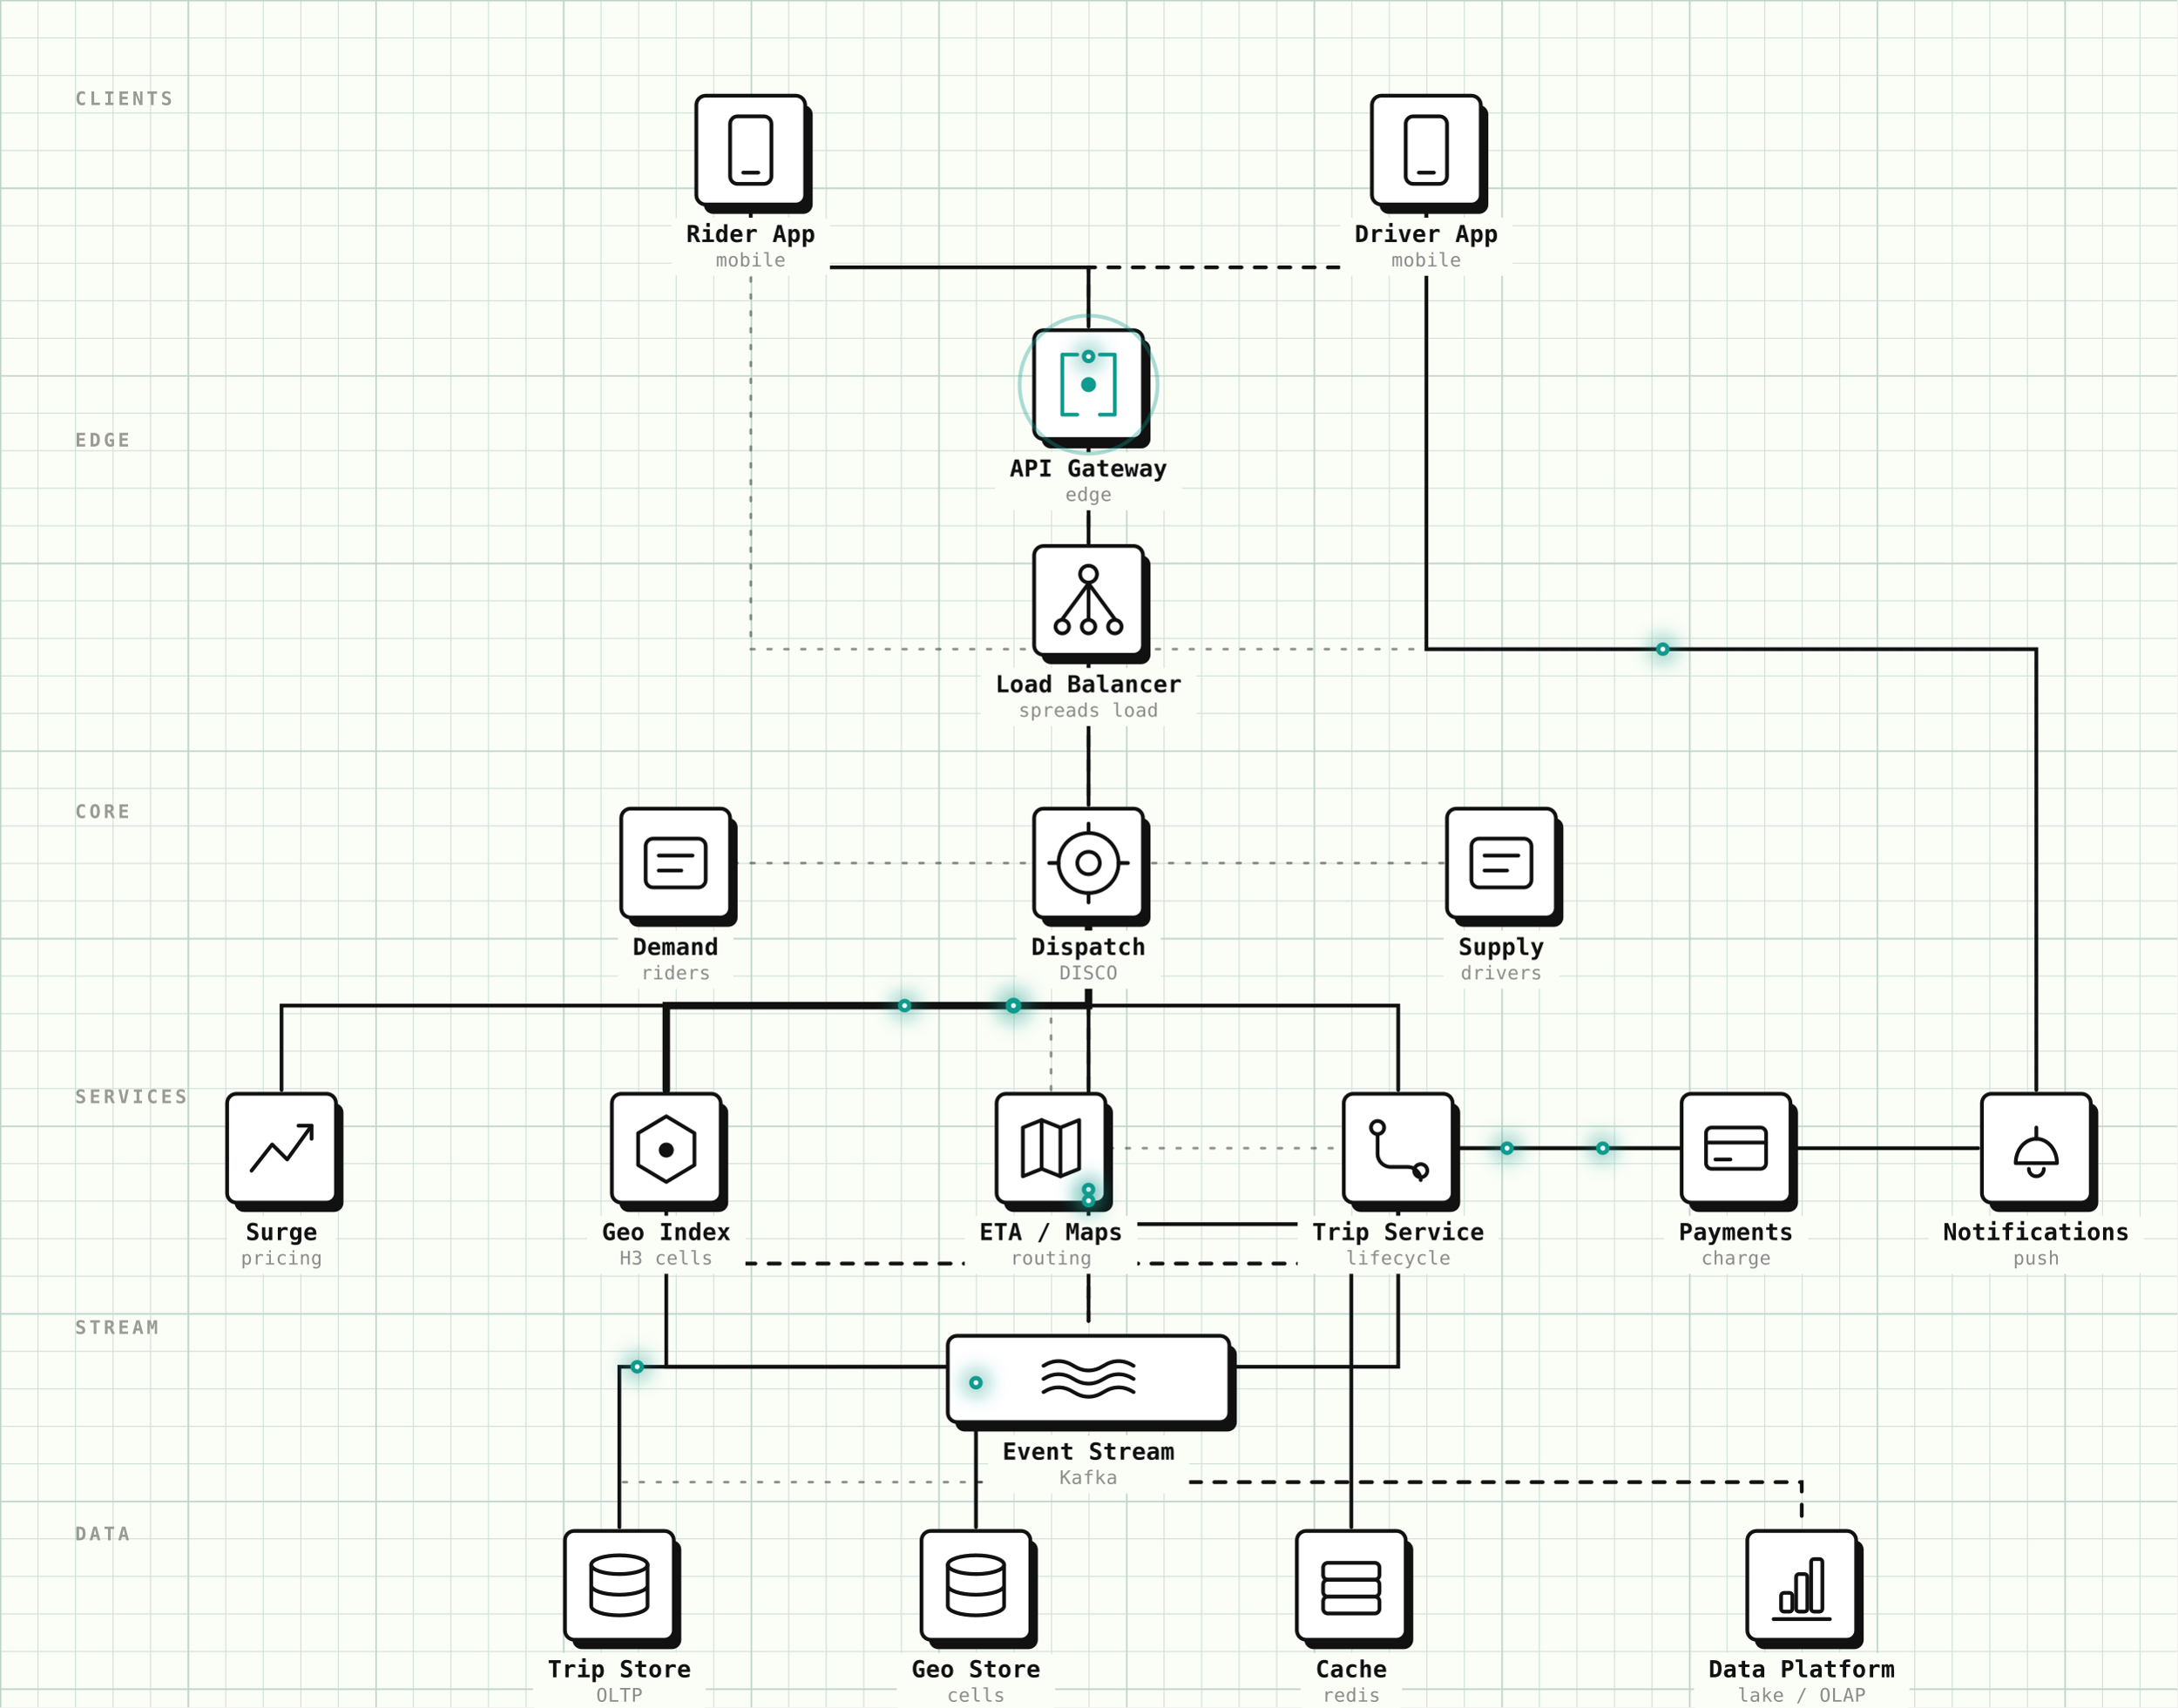
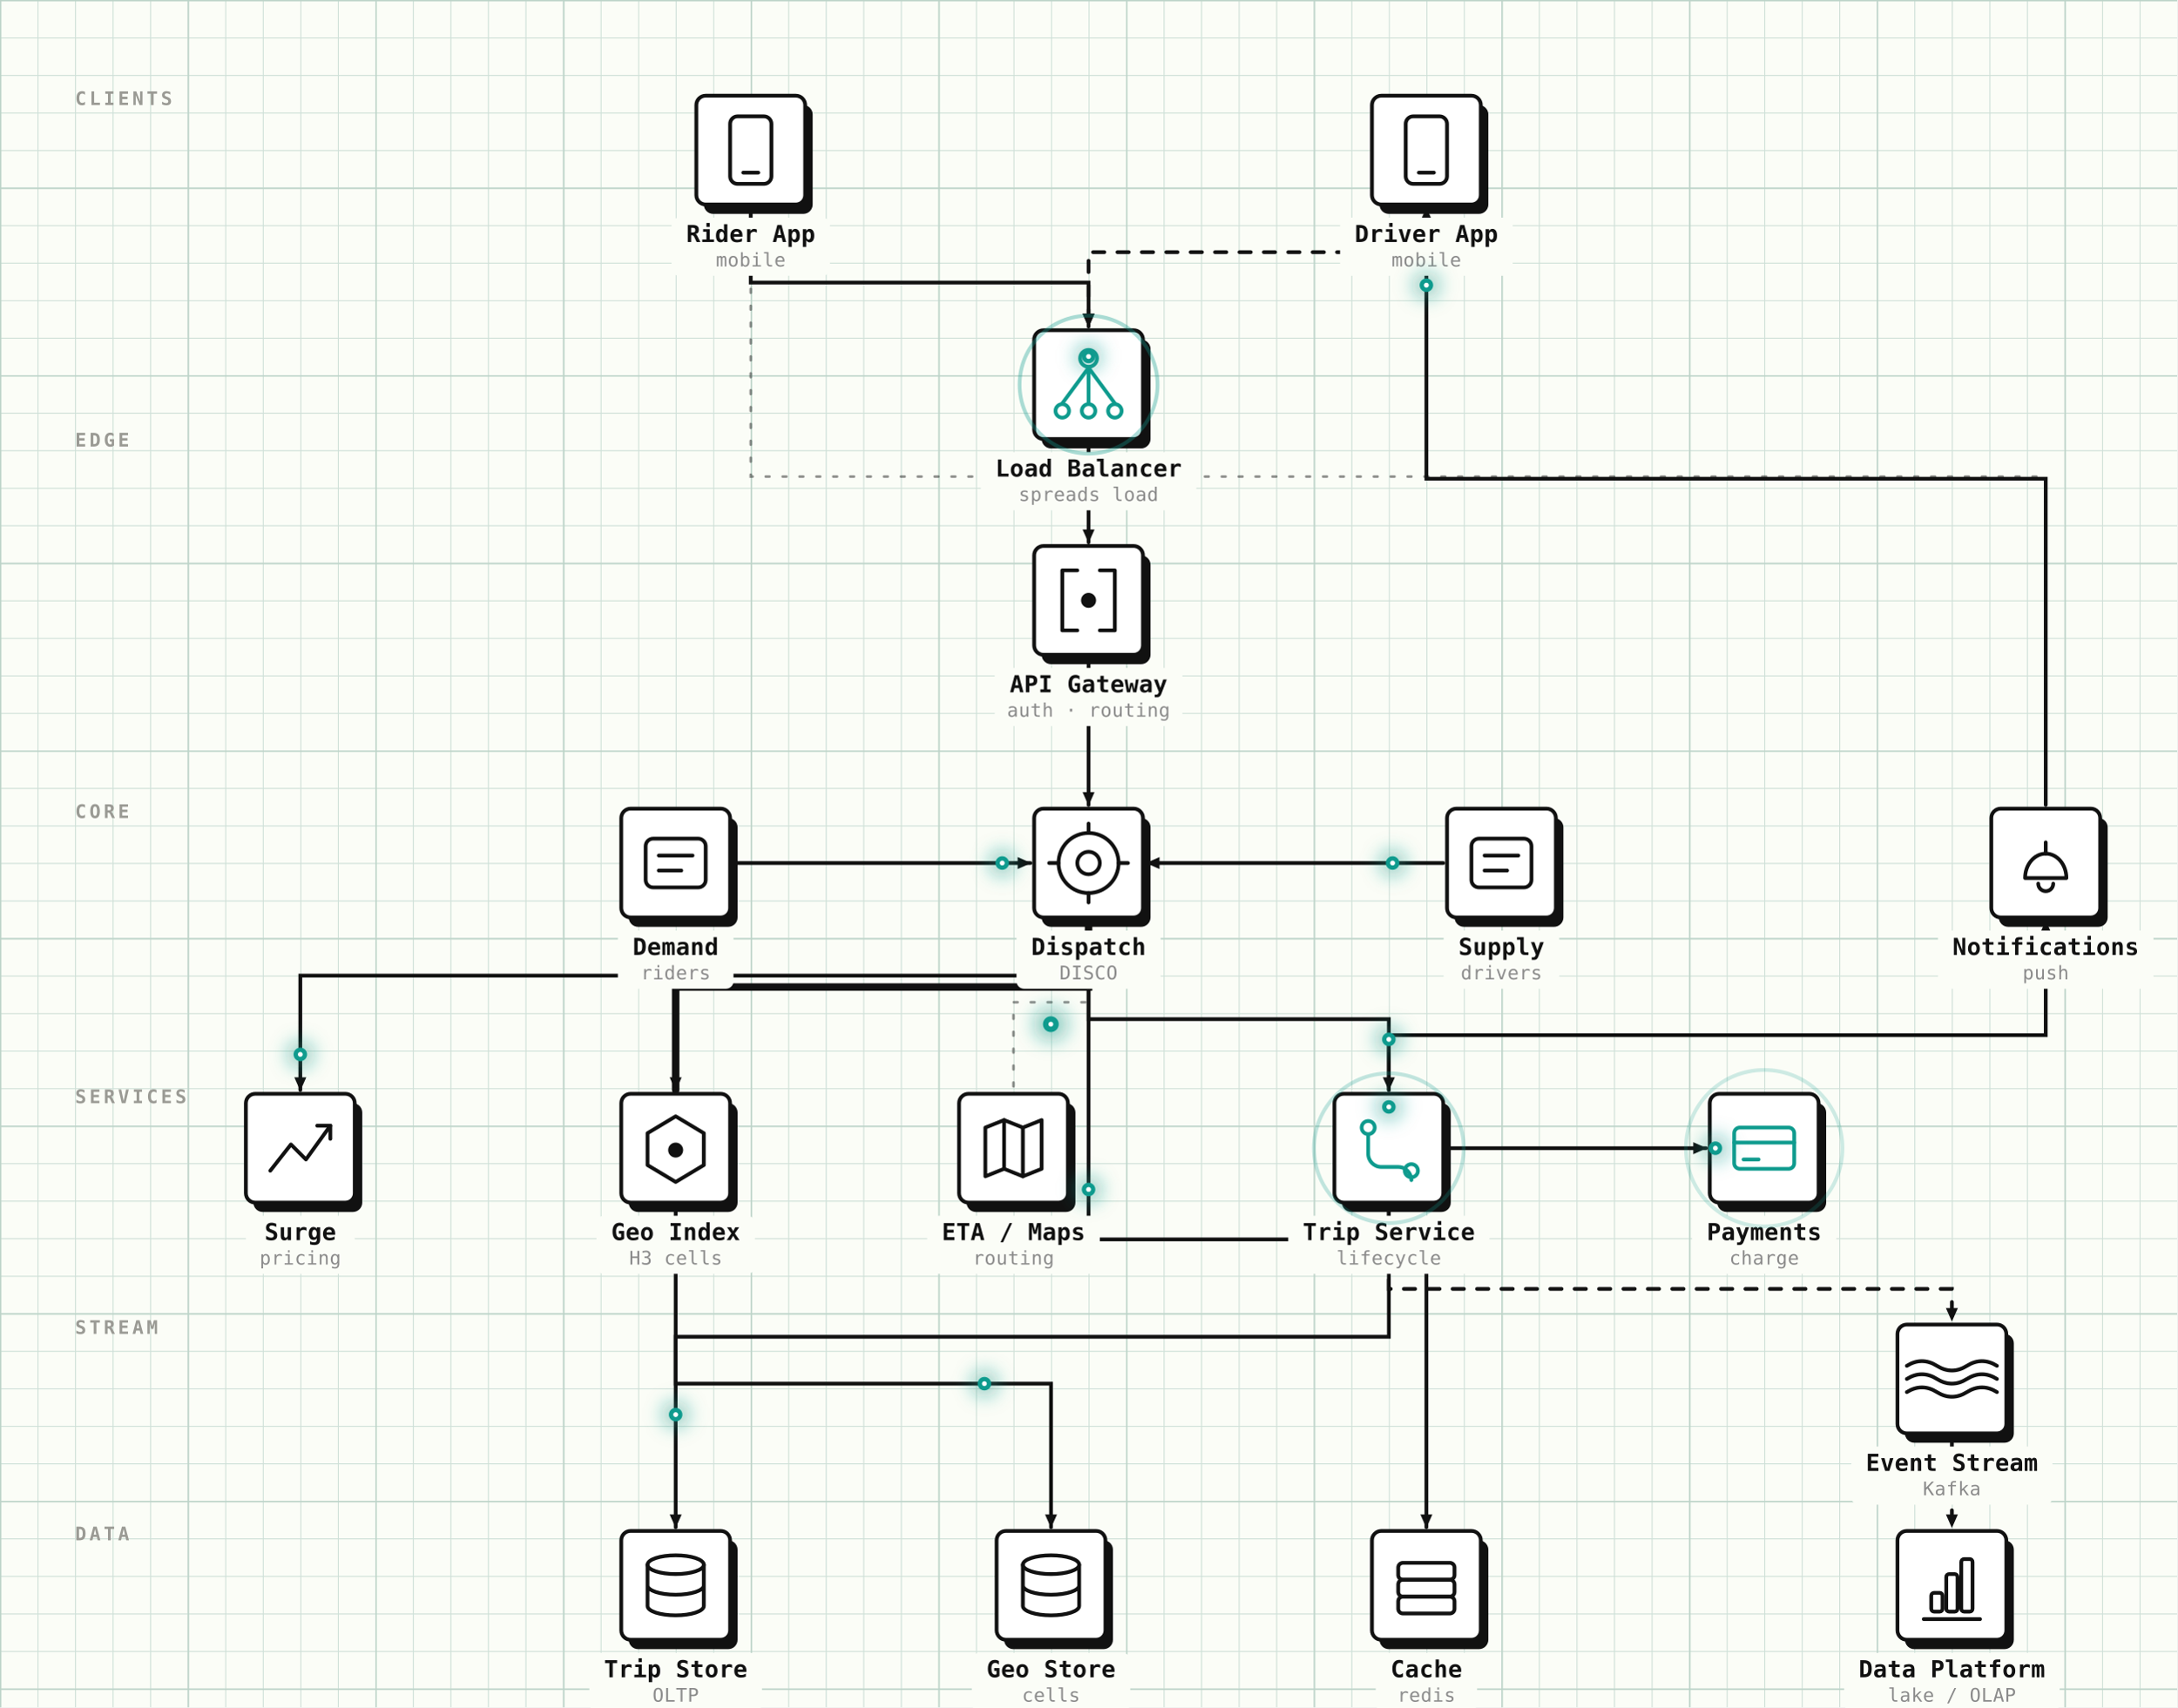
- <svg xmlns="http://www.w3.org/2000/svg" viewBox="0 0 1160 910" class="df-svg" role="img" aria-label="Anatomy of a dispatch">
+ <svg xmlns="http://www.w3.org/2000/svg" viewBox="0 0 1160 910" class="df-svg" role="img" aria-label="Anatomy of a dispatch. Components: Rider App, Driver App, Load Balancer, API Gateway, Demand, Dispatch, Supply, Surge, Geo Index, ETA / Maps, Trip Service, Payments, Notifications, Event Stream, Trip Store, Geo Store, Cache, Data Platform.">
  <style>.df-wrap{font-family:ui-sans-serif,system-ui,-apple-system,'Segoe UI',Roboto,sans-serif;color:#111}
.df-badge{font-family:ui-monospace,Menlo,monospace;font-size:11px;letter-spacing:.2em;text-transform:uppercase;color:#111;background:#ffd23f;display:inline-block;padding:4px 9px;border:2px solid #111;border-radius:4px;box-shadow:2px 2px 0 #111}
.df-title{font-size:clamp(22px,3.3vw,33px);letter-spacing:-.02em;margin:12px 0 6px;font-weight:800}
.df-sub{color:#444;font-size:14.5px;max-width:82ch;margin:0 0 14px;line-height:1.5}
.df-legend{display:inline-flex;flex-wrap:wrap;gap:0;align-items:stretch;background:#fff;border:2px solid #111;border-radius:8px;box-shadow:3px 3px 0 #111;overflow:hidden;font-family:ui-monospace,Menlo,monospace}
.df-legend .k{display:flex;align-items:center;gap:9px;padding:11px 15px;border-right:2px solid #111;font-size:12.5px;font-weight:700;white-space:nowrap}
.df-legend .k:last-child{border-right:0}
.df-legend .g{font-weight:400;color:#777;font-size:11px}
.df-legend .lbl{font-size:10px;letter-spacing:.16em;text-transform:uppercase;padding:11px 12px;background:#111;color:#fff;display:flex;align-items:center}
.df-svg{display:block;width:100%;height:auto;margin-top:14px}
.df-gl{fill:none;stroke:currentColor;stroke-linecap:round;stroke-linejoin:round}
.df-gl.df-f{fill:currentColor}
.df-nm{font-family:ui-monospace,Menlo,monospace;font-size:12.5px;font-weight:700;letter-spacing:.01em;fill:#111}
.df-ns{font-family:ui-monospace,Menlo,monospace;font-size:10px;letter-spacing:.02em;fill:#8a8a8a}
.df-tl{font-family:ui-monospace,Menlo,monospace;font-size:10px;font-weight:700;letter-spacing:.16em;fill:#9a9a94}</style>
  <defs>
    <filter id="df-glow" x="-200%" y="-200%" width="500%" height="500%">
      <feGaussianBlur stdDeviation="5" />
    </filter>
+     <marker id="df-arrow" viewBox="0 0 10 10" refX="8.5" refY="5" markerWidth="8" markerHeight="8" orient="auto" markerUnits="userSpaceOnUse">
+       <path d="M0 1 L9 5 L0 9 Z" fill="#111" />
+     </marker>
    <pattern id="df-gp" width="20" height="20" patternUnits="userSpaceOnUse">
      <path d="M20 0 H0 V20" fill="none" stroke="#cfe0d8" stroke-width="1" />
    </pattern>
    <pattern id="df-gp2" width="100" height="100" patternUnits="userSpaceOnUse">
      <path d="M100 0 H0 V100" fill="none" stroke="#bcd3c8" stroke-width="1.4" />
    </pattern>
  </defs>
  <rect x="0" y="0" width="1160" height="910" fill="#fbfdf7" />
  <rect x="0" y="0" width="1160" height="910" fill="url(#df-gp)" />
  <rect x="0" y="0" width="1160" height="910" fill="url(#df-gp2)" />
  <text x="40" y="56" class="df-tl" text-anchor="start">CLIENTS</text>
  <text x="40" y="238" class="df-tl" text-anchor="start">EDGE</text>
  <text x="40" y="436" class="df-tl" text-anchor="start">CORE</text>
  <text x="40" y="588" class="df-tl" text-anchor="start">SERVICES</text>
  <text x="40" y="711" class="df-tl" text-anchor="start">STREAM</text>
  <text x="40" y="821" class="df-tl" text-anchor="start">DATA</text>
-   <path d="M400 111 L 400 142.5 L 580 142.5 L 580 174" fill="none" stroke="#111" stroke-width="2" stroke-opacity="1" stroke-dasharray="none" stroke-linecap="round" />
-   <path d="M580 236 L 580 289" fill="none" stroke="#111" stroke-width="2" stroke-opacity="1" stroke-dasharray="none" stroke-linecap="round" />
-   <path d="M580 351 L 580 429" fill="none" stroke="#111" stroke-width="2" stroke-opacity="1" stroke-dasharray="none" stroke-linecap="round" />
-   <path d="M580 491 L 580 536 L 745 536 L 745 581" fill="none" stroke="#111" stroke-width="2" stroke-opacity="1" stroke-dasharray="none" stroke-linecap="round" />
-   <path d="M776 612 L 1054 612" fill="none" stroke="#111" stroke-width="2" stroke-opacity="1" stroke-dasharray="none" stroke-linecap="round" />
-   <path d="M1085 581 L 1085 346 L 760 346 L 760 111" fill="none" stroke="#111" stroke-width="2" stroke-opacity="1" stroke-dasharray="none" stroke-linecap="round" />
-   <path d="M580 491 L 580 536 L 150 536 L 150 581" fill="none" stroke="#111" stroke-width="2" stroke-opacity="1" stroke-dasharray="none" stroke-linecap="round" />
-   <path d="M776 612 L 894 612" fill="none" stroke="#111" stroke-width="2" stroke-opacity="1" stroke-dasharray="none" stroke-linecap="round" />
-   <path d="M580 491 L 580 536 L 355 536 L 355 581" fill="none" stroke="#111" stroke-width="4" stroke-opacity="1" stroke-dasharray="none" stroke-linecap="round" />
-   <path d="M745 643 L 745 728.5 L 330 728.5 L 330 814" fill="none" stroke="#111" stroke-width="2" stroke-opacity="1" stroke-dasharray="none" stroke-linecap="round" />
-   <path d="M355 643 L 355 728.5 L 520 728.5 L 520 814" fill="none" stroke="#111" stroke-width="2" stroke-opacity="1" stroke-dasharray="none" stroke-linecap="round" />
-   <path d="M580 491 L 580 652.5 L 720 652.5 L 720 814" fill="none" stroke="#111" stroke-width="2" stroke-opacity="1" stroke-dasharray="none" stroke-linecap="round" />
-   <path d="M760 111 L 760 142.5 L 580 142.5 L 580 174" fill="none" stroke="#111" stroke-width="2" stroke-opacity="1" stroke-dasharray="6 7" stroke-linecap="round" />
-   <path d="M580 236 L 580 704" fill="none" stroke="#111" stroke-width="2" stroke-opacity="1" stroke-dasharray="6 7" stroke-linecap="round" />
-   <path d="M580 704 L 580 673.5 L 355 673.5 L 355 643" fill="none" stroke="#111" stroke-width="2" stroke-opacity="1" stroke-dasharray="6 7" stroke-linecap="round" />
-   <path d="M745 643 L 745 673.5 L 580 673.5 L 580 704" fill="none" stroke="#111" stroke-width="2" stroke-opacity="1" stroke-dasharray="6 7" stroke-linecap="round" />
-   <path d="M580 766 L 580 790 L 960 790 L 960 814" fill="none" stroke="#111" stroke-width="2" stroke-opacity="1" stroke-dasharray="6 7" stroke-linecap="round" />
-   <path d="M391 460 L 549 460" fill="none" stroke="#111" stroke-width="1.4" stroke-opacity="0.45" stroke-dasharray="2 7" stroke-linecap="round" />
-   <path d="M769 460 L 611 460" fill="none" stroke="#111" stroke-width="1.4" stroke-opacity="0.45" stroke-dasharray="2 7" stroke-linecap="round" />
-   <path d="M580 491 L 580 536 L 560 536 L 560 581" fill="none" stroke="#111" stroke-width="1.4" stroke-opacity="0.45" stroke-dasharray="2 7" stroke-linecap="round" />
-   <path d="M591 612 L 714 612" fill="none" stroke="#111" stroke-width="1.4" stroke-opacity="0.45" stroke-dasharray="2 7" stroke-linecap="round" />
-   <path d="M580 766 L 580 790 L 330 790 L 330 814" fill="none" stroke="#111" stroke-width="1.4" stroke-opacity="0.45" stroke-dasharray="2 7" stroke-linecap="round" />
-   <path d="M580 766 L 580 790 L 520 790 L 520 814" fill="none" stroke="#111" stroke-width="1.4" stroke-opacity="0.45" stroke-dasharray="2 7" stroke-linecap="round" />
-   <path d="M1085 581 L 1085 346 L 400 346 L 400 111" fill="none" stroke="#111" stroke-width="1.4" stroke-opacity="0.45" stroke-dasharray="2 7" stroke-linecap="round" />
+   <path d="M400 111 L 400 150.6 L 580 150.6 L 580 174" fill="none" stroke="#111" stroke-width="2" stroke-opacity="1" stroke-dasharray="none" stroke-linecap="round" marker-end="url(#df-arrow)" />
+   <path d="M580 236 L 580 289" fill="none" stroke="#111" stroke-width="2" stroke-opacity="1" stroke-dasharray="none" stroke-linecap="round" marker-end="url(#df-arrow)" />
+   <path d="M580 351 L 580 429" fill="none" stroke="#111" stroke-width="2" stroke-opacity="1" stroke-dasharray="none" stroke-linecap="round" marker-end="url(#df-arrow)" />
+   <path d="M391 460 L 549 460" fill="none" stroke="#111" stroke-width="2" stroke-opacity="1" stroke-dasharray="none" stroke-linecap="round" marker-end="url(#df-arrow)" />
+   <path d="M769 460 L 611 460" fill="none" stroke="#111" stroke-width="2" stroke-opacity="1" stroke-dasharray="none" stroke-linecap="round" marker-end="url(#df-arrow)" />
+   <path d="M580 491 L 580 526.1 L 360 526.1 L 360 581" fill="none" stroke="#111" stroke-width="4" stroke-opacity="1" stroke-dasharray="none" stroke-linecap="round" marker-end="url(#df-arrow)" />
+   <path d="M580 491 L 580 520 L 160 520 L 160 581" fill="none" stroke="#111" stroke-width="2" stroke-opacity="1" stroke-dasharray="none" stroke-linecap="round" marker-end="url(#df-arrow)" />
+   <path d="M580 491 L 580 543.2 L 740 543.2 L 740 581" fill="none" stroke="#111" stroke-width="2" stroke-opacity="1" stroke-dasharray="none" stroke-linecap="round" marker-end="url(#df-arrow)" />
+   <path d="M771 612 L 909 612" fill="none" stroke="#111" stroke-width="2" stroke-opacity="1" stroke-dasharray="none" stroke-linecap="round" marker-end="url(#df-arrow)" />
+   <path d="M740 581 L 740 551.75 L 1090 551.75 L 1090 491" fill="none" stroke="#111" stroke-width="2" stroke-opacity="1" stroke-dasharray="none" stroke-linecap="round" marker-end="url(#df-arrow)" />
+   <path d="M1090 429 L 1090 255.15 L 760 255.15 L 760 111" fill="none" stroke="#111" stroke-width="2" stroke-opacity="1" stroke-dasharray="none" stroke-linecap="round" marker-end="url(#df-arrow)" />
+   <path d="M740 643 L 740 712.5 L 360 712.5 L 360 814" fill="none" stroke="#111" stroke-width="2" stroke-opacity="1" stroke-dasharray="none" stroke-linecap="round" marker-end="url(#df-arrow)" />
+   <path d="M360 643 L 360 737.5 L 560 737.5 L 560 814" fill="none" stroke="#111" stroke-width="2" stroke-opacity="1" stroke-dasharray="none" stroke-linecap="round" marker-end="url(#df-arrow)" />
+   <path d="M580 491 L 580 660.6 L 760 660.6 L 760 814" fill="none" stroke="#111" stroke-width="2" stroke-opacity="1" stroke-dasharray="none" stroke-linecap="round" marker-end="url(#df-arrow)" />
+   <path d="M760 111 L 760 134.4 L 580 134.4 L 580 174" fill="none" stroke="#111" stroke-width="2" stroke-opacity="1" stroke-dasharray="6 7" stroke-linecap="round" marker-end="url(#df-arrow)" />
+   <path d="M740 643 L 740 687 L 1040 687 L 1040 704" fill="none" stroke="#111" stroke-width="2" stroke-opacity="1" stroke-dasharray="6 7" stroke-linecap="round" marker-end="url(#df-arrow)" />
+   <path d="M1040 766 L 1040 814" fill="none" stroke="#111" stroke-width="2" stroke-opacity="1" stroke-dasharray="6 7" stroke-linecap="round" marker-end="url(#df-arrow)" />
+   <path d="M580 491 L 580 534.2 L 540 534.2 L 540 581" fill="none" stroke="#111" stroke-width="1.4" stroke-opacity="0.45" stroke-dasharray="2 7" stroke-linecap="round" />
+   <path d="M1090 429 L 1090 254 L 400 254 L 400 111" fill="none" stroke="#111" stroke-width="1.4" stroke-opacity="0.45" stroke-dasharray="2 7" stroke-linecap="round" />
  <g transform="translate(400,80)">
    <rect x="-25" y="-24" width="58" height="58" rx="5" fill="#111" />
    <rect x="-29" y="-29" width="58" height="58" rx="5" fill="#fff" stroke="#111" stroke-width="2" />
    <g stroke-width="2" style="color:#111">
      <rect x="-11" y="-18" width="22" height="36" rx="4" class="df-gl" />
      <path d="M-4 12 h8" class="df-gl" />
    </g>
  </g>
  <rect x="357.8" y="116" width="84.4" height="31" rx="4" fill="#fbfdf7" />
  <text x="400" y="129" class="df-nm" text-anchor="middle">Rider App</text>
  <text x="400" y="142" class="df-ns" text-anchor="middle">mobile</text>
  <g transform="translate(760,80)">
    <rect x="-25" y="-24" width="58" height="58" rx="5" fill="#111" />
    <rect x="-29" y="-29" width="58" height="58" rx="5" fill="#fff" stroke="#111" stroke-width="2" />
    <g stroke-width="2" style="color:#111">
      <rect x="-11" y="-18" width="22" height="36" rx="4" class="df-gl" />
      <path d="M-4 12 h8" class="df-gl" />
    </g>
  </g>
  <rect x="714" y="116" width="92" height="31" rx="4" fill="#fbfdf7" />
  <text x="760" y="129" class="df-nm" text-anchor="middle">Driver App</text>
  <text x="760" y="142" class="df-ns" text-anchor="middle">mobile</text>
  <g transform="translate(580,205)">
    <rect x="-25" y="-24" width="58" height="58" rx="5" fill="#111" />
    <rect x="-29" y="-29" width="58" height="58" rx="5" fill="#fff" stroke="#111" stroke-width="2" />
    <g stroke-width="2" style="color: rgb(15, 155, 142);">
-       <path d="M-6 -16 h-8 v32 h8 M6 -16 h8 v32 h-8" class="df-gl" />
-       <circle cx="0" cy="0" r="3" class="df-gl df-f" />
-     </g>
-   </g>
-   <rect x="530.2" y="241" width="99.6" height="31" rx="4" fill="#fbfdf7" />
-   <text x="580" y="254" class="df-nm" text-anchor="middle">API Gateway</text>
-   <text x="580" y="267" class="df-ns" text-anchor="middle">edge</text>
-   <g transform="translate(580,320)">
-     <rect x="-25" y="-24" width="58" height="58" rx="5" fill="#111" />
-     <rect x="-29" y="-29" width="58" height="58" rx="5" fill="#fff" stroke="#111" stroke-width="2" />
-     <g stroke-width="2" style="color:#111">
      <circle cx="0" cy="-14" r="4.5" class="df-gl" />
      <path d="M0 -9 L-14 10 M0 -9 L0 10 M0 -9 L14 10" class="df-gl" />
      <circle cx="-14" cy="14" r="3.6" class="df-gl" />
      <circle cx="0" cy="14" r="3.6" class="df-gl" />
      <circle cx="14" cy="14" r="3.6" class="df-gl" />
    </g>
  </g>
-   <rect x="522.6" y="356" width="114.8" height="31" rx="4" fill="#fbfdf7" />
-   <text x="580" y="369" class="df-nm" text-anchor="middle">Load Balancer</text>
-   <text x="580" y="382" class="df-ns" text-anchor="middle">spreads load</text>
+   <rect x="522.6" y="241" width="114.8" height="31" rx="4" fill="#fbfdf7" />
+   <text x="580" y="254" class="df-nm" text-anchor="middle">Load Balancer</text>
+   <text x="580" y="267" class="df-ns" text-anchor="middle">spreads load</text>
+   <g transform="translate(580,320)">
+     <rect x="-25" y="-24" width="58" height="58" rx="5" fill="#111" />
+     <rect x="-29" y="-29" width="58" height="58" rx="5" fill="#fff" stroke="#111" stroke-width="2" />
+     <g stroke-width="2" style="color:#111">
+       <path d="M-6 -16 h-8 v32 h8 M6 -16 h8 v32 h-8" class="df-gl" />
+       <circle cx="0" cy="0" r="3" class="df-gl df-f" />
+     </g>
+   </g>
+   <rect x="530" y="356" width="100" height="31" rx="4" fill="#fbfdf7" />
+   <text x="580" y="369" class="df-nm" text-anchor="middle">API Gateway</text>
+   <text x="580" y="382" class="df-ns" text-anchor="middle">auth · routing</text>
  <g transform="translate(360,460)">
    <rect x="-25" y="-24" width="58" height="58" rx="5" fill="#111" />
    <rect x="-29" y="-29" width="58" height="58" rx="5" fill="#fff" stroke="#111" stroke-width="2" />
    <g stroke-width="2" style="color:#111">
      <rect x="-16" y="-13" width="32" height="26" rx="4" class="df-gl" />
      <path d="M-9 -4 h18 M-9 4 h12" class="df-gl" />
    </g>
  </g>
  <rect x="329.2" y="496" width="61.6" height="31" rx="4" fill="#fbfdf7" />
  <text x="360" y="509" class="df-nm" text-anchor="middle">Demand</text>
  <text x="360" y="522" class="df-ns" text-anchor="middle">riders</text>
  <g transform="translate(580,460)">
    <rect x="-25" y="-24" width="58" height="58" rx="5" fill="#111" />
    <rect x="-29" y="-29" width="58" height="58" rx="5" fill="#fff" stroke="#111" stroke-width="2" />
    <g stroke-width="2" style="color:#111">
      <circle cx="0" cy="0" r="16" class="df-gl" />
      <circle cx="0" cy="0" r="6" class="df-gl" />
      <path d="M0 -16 v-5 M0 16 v5 M-16 0 h-5 M16 0 h5" class="df-gl" />
    </g>
  </g>
  <rect x="541.6" y="496" width="76.8" height="31" rx="4" fill="#fbfdf7" />
  <text x="580" y="509" class="df-nm" text-anchor="middle">Dispatch</text>
  <text x="580" y="522" class="df-ns" text-anchor="middle">DISCO</text>
  <g transform="translate(800,460)">
    <rect x="-25" y="-24" width="58" height="58" rx="5" fill="#111" />
    <rect x="-29" y="-29" width="58" height="58" rx="5" fill="#fff" stroke="#111" stroke-width="2" />
    <g stroke-width="2" style="color:#111">
      <rect x="-16" y="-13" width="32" height="26" rx="4" class="df-gl" />
      <path d="M-9 -4 h18 M-9 4 h12" class="df-gl" />
    </g>
  </g>
  <rect x="769.2" y="496" width="61.6" height="31" rx="4" fill="#fbfdf7" />
  <text x="800" y="509" class="df-nm" text-anchor="middle">Supply</text>
  <text x="800" y="522" class="df-ns" text-anchor="middle">drivers</text>
-   <g transform="translate(150,612)">
+   <g transform="translate(160,612)">
    <rect x="-25" y="-24" width="58" height="58" rx="5" fill="#111" />
    <rect x="-29" y="-29" width="58" height="58" rx="5" fill="#fff" stroke="#111" stroke-width="2" />
    <g stroke-width="2" style="color:#111">
      <path d="M-16 12 L-5 -2 L3 6 L16 -12" class="df-gl" />
      <path d="M9 -12 h7 v7" class="df-gl" />
    </g>
  </g>
-   <rect x="121" y="648" width="58" height="31" rx="4" fill="#fbfdf7" />
-   <text x="150" y="661" class="df-nm" text-anchor="middle">Surge</text>
-   <text x="150" y="674" class="df-ns" text-anchor="middle">pricing</text>
-   <g transform="translate(355,612)">
+   <rect x="131" y="648" width="58" height="31" rx="4" fill="#fbfdf7" />
+   <text x="160" y="661" class="df-nm" text-anchor="middle">Surge</text>
+   <text x="160" y="674" class="df-ns" text-anchor="middle">pricing</text>
+   <g transform="translate(360,612)">
    <rect x="-25" y="-24" width="58" height="58" rx="5" fill="#111" />
    <rect x="-29" y="-29" width="58" height="58" rx="5" fill="#fff" stroke="#111" stroke-width="2" />
    <g stroke-width="2" style="color:#111">
      <path d="M0 -17 L15 -8 L15 9 L0 18 L-15 9 L-15 -8 Z" class="df-gl" />
      <circle cx="0" cy="1" r="3" class="df-gl df-f" />
    </g>
  </g>
-   <rect x="312.8" y="648" width="84.4" height="31" rx="4" fill="#fbfdf7" />
-   <text x="355" y="661" class="df-nm" text-anchor="middle">Geo Index</text>
-   <text x="355" y="674" class="df-ns" text-anchor="middle">H3 cells</text>
-   <g transform="translate(560,612)">
+   <rect x="317.8" y="648" width="84.4" height="31" rx="4" fill="#fbfdf7" />
+   <text x="360" y="661" class="df-nm" text-anchor="middle">Geo Index</text>
+   <text x="360" y="674" class="df-ns" text-anchor="middle">H3 cells</text>
+   <g transform="translate(540,612)">
    <rect x="-25" y="-24" width="58" height="58" rx="5" fill="#111" />
    <rect x="-29" y="-29" width="58" height="58" rx="5" fill="#fff" stroke="#111" stroke-width="2" />
    <g stroke-width="2" style="color:#111">
      <path d="M-15 -11 l10 -4 l10 4 l10 -4 v26 l-10 4 l-10 -4 l-10 4 Z" class="df-gl" />
      <path d="M-5 -15 v26 M5 -11 v26" class="df-gl" />
    </g>
  </g>
-   <rect x="514" y="648" width="92" height="31" rx="4" fill="#fbfdf7" />
-   <text x="560" y="661" class="df-nm" text-anchor="middle">ETA / Maps</text>
-   <text x="560" y="674" class="df-ns" text-anchor="middle">routing</text>
-   <g transform="translate(745,612)">
-     <rect x="-25" y="-24" width="58" height="58" rx="5" fill="#111" />
-     <rect x="-29" y="-29" width="58" height="58" rx="5" fill="#fff" stroke="#111" stroke-width="2" />
-     <g stroke-width="2" style="color:#111">
+   <rect x="494" y="648" width="92" height="31" rx="4" fill="#fbfdf7" />
+   <text x="540" y="661" class="df-nm" text-anchor="middle">ETA / Maps</text>
+   <text x="540" y="674" class="df-ns" text-anchor="middle">routing</text>
+   <g transform="translate(740,612)">
+     <rect x="-25" y="-24" width="58" height="58" rx="5" fill="#111" />
+     <rect x="-29" y="-29" width="58" height="58" rx="5" fill="#fff" stroke="#111" stroke-width="2" />
+     <g stroke-width="2" style="color: rgb(15, 155, 142);">
      <circle cx="-11" cy="-11" r="3.5" class="df-gl" />
      <circle cx="12" cy="12" r="3.5" class="df-gl" />
      <path d="M-11 -7 v10 a7 7 0 0 0 7 7 h9 a7 7 0 0 1 7 7" class="df-gl" />
    </g>
  </g>
-   <rect x="691.4" y="648" width="107.2" height="31" rx="4" fill="#fbfdf7" />
-   <text x="745" y="661" class="df-nm" text-anchor="middle">Trip Service</text>
-   <text x="745" y="674" class="df-ns" text-anchor="middle">lifecycle</text>
-   <g transform="translate(925,612)">
-     <rect x="-25" y="-24" width="58" height="58" rx="5" fill="#111" />
-     <rect x="-29" y="-29" width="58" height="58" rx="5" fill="#fff" stroke="#111" stroke-width="2" />
-     <g stroke-width="2" style="color:#111">
+   <rect x="686.4" y="648" width="107.2" height="31" rx="4" fill="#fbfdf7" />
+   <text x="740" y="661" class="df-nm" text-anchor="middle">Trip Service</text>
+   <text x="740" y="674" class="df-ns" text-anchor="middle">lifecycle</text>
+   <g transform="translate(940,612)">
+     <rect x="-25" y="-24" width="58" height="58" rx="5" fill="#111" />
+     <rect x="-29" y="-29" width="58" height="58" rx="5" fill="#fff" stroke="#111" stroke-width="2" />
+     <g stroke-width="2" style="color: rgb(15, 155, 142);">
      <rect x="-16" y="-11" width="32" height="22" rx="3" class="df-gl" />
      <path d="M-16 -3 h32 M-11 6 h8" class="df-gl" />
    </g>
  </g>
-   <rect x="886.6" y="648" width="76.8" height="31" rx="4" fill="#fbfdf7" />
-   <text x="925" y="661" class="df-nm" text-anchor="middle">Payments</text>
-   <text x="925" y="674" class="df-ns" text-anchor="middle">charge</text>
-   <g transform="translate(1085,612)">
+   <rect x="901.6" y="648" width="76.8" height="31" rx="4" fill="#fbfdf7" />
+   <text x="940" y="661" class="df-nm" text-anchor="middle">Payments</text>
+   <text x="940" y="674" class="df-ns" text-anchor="middle">charge</text>
+   <g transform="translate(1090,460)">
    <rect x="-25" y="-24" width="58" height="58" rx="5" fill="#111" />
    <rect x="-29" y="-29" width="58" height="58" rx="5" fill="#fff" stroke="#111" stroke-width="2" />
    <g stroke-width="2" style="color:#111">
      <path d="M-11 8 a11 13 0 0 1 22 0 Z" class="df-gl" />
      <path d="M-4 11 a4 4 0 0 0 8 0 M0 -5 v-6" class="df-gl" />
    </g>
  </g>
-   <rect x="1027.6" y="648" width="114.8" height="31" rx="4" fill="#fbfdf7" />
-   <text x="1085" y="661" class="df-nm" text-anchor="middle">Notifications</text>
-   <text x="1085" y="674" class="df-ns" text-anchor="middle">push</text>
-   <g transform="translate(580,735)">
-     <rect x="-71" y="-18" width="150" height="46" rx="5" fill="#111" />
-     <rect x="-75" y="-23" width="150" height="46" rx="5" fill="#fff" stroke="#111" stroke-width="2" />
+   <rect x="1032.6" y="496" width="114.8" height="31" rx="4" fill="#fbfdf7" />
+   <text x="1090" y="509" class="df-nm" text-anchor="middle">Notifications</text>
+   <text x="1090" y="522" class="df-ns" text-anchor="middle">push</text>
+   <g transform="translate(1040,735)">
+     <rect x="-25" y="-24" width="58" height="58" rx="5" fill="#111" />
+     <rect x="-29" y="-29" width="58" height="58" rx="5" fill="#fff" stroke="#111" stroke-width="2" />
    <g stroke-width="2" style="color:#111">
      <path d="M-24 -7 q 8 -5 16 0 t 16 0 t 16 0" class="df-gl" />
      <path d="M-24 0 q 8 -5 16 0 t 16 0 t 16 0" class="df-gl" />
      <path d="M-24 7 q 8 -5 16 0 t 16 0 t 16 0" class="df-gl" />
    </g>
  </g>
-   <rect x="526.4" y="765" width="107.2" height="31" rx="4" fill="#fbfdf7" />
-   <text x="580" y="778" class="df-nm" text-anchor="middle">Event Stream</text>
-   <text x="580" y="791" class="df-ns" text-anchor="middle">Kafka</text>
-   <g transform="translate(330,845)">
+   <rect x="986.4" y="771" width="107.2" height="31" rx="4" fill="#fbfdf7" />
+   <text x="1040" y="784" class="df-nm" text-anchor="middle">Event Stream</text>
+   <text x="1040" y="797" class="df-ns" text-anchor="middle">Kafka</text>
+   <g transform="translate(360,845)">
    <rect x="-25" y="-24" width="58" height="58" rx="5" fill="#111" />
    <rect x="-29" y="-29" width="58" height="58" rx="5" fill="#fff" stroke="#111" stroke-width="2" />
    <g stroke-width="2" style="color:#111">
      <ellipse cx="0" cy="-11" rx="15" ry="5" class="df-gl" />
      <path d="M-15 -11 V11 a15 5 0 0 0 30 0 V-11 M-15 0 a15 5 0 0 0 30 0" class="df-gl" />
    </g>
  </g>
-   <rect x="284" y="881" width="92" height="31" rx="4" fill="#fbfdf7" />
-   <text x="330" y="894" class="df-nm" text-anchor="middle">Trip Store</text>
-   <text x="330" y="907" class="df-ns" text-anchor="middle">OLTP</text>
-   <g transform="translate(520,845)">
+   <rect x="314" y="881" width="92" height="31" rx="4" fill="#fbfdf7" />
+   <text x="360" y="894" class="df-nm" text-anchor="middle">Trip Store</text>
+   <text x="360" y="907" class="df-ns" text-anchor="middle">OLTP</text>
+   <g transform="translate(560,845)">
    <rect x="-25" y="-24" width="58" height="58" rx="5" fill="#111" />
    <rect x="-29" y="-29" width="58" height="58" rx="5" fill="#fff" stroke="#111" stroke-width="2" />
    <g stroke-width="2" style="color:#111">
      <ellipse cx="0" cy="-11" rx="15" ry="5" class="df-gl" />
      <path d="M-15 -11 V11 a15 5 0 0 0 30 0 V-11 M-15 0 a15 5 0 0 0 30 0" class="df-gl" />
    </g>
  </g>
-   <rect x="477.8" y="881" width="84.4" height="31" rx="4" fill="#fbfdf7" />
-   <text x="520" y="894" class="df-nm" text-anchor="middle">Geo Store</text>
-   <text x="520" y="907" class="df-ns" text-anchor="middle">cells</text>
-   <g transform="translate(720,845)">
+   <rect x="517.8" y="881" width="84.4" height="31" rx="4" fill="#fbfdf7" />
+   <text x="560" y="894" class="df-nm" text-anchor="middle">Geo Store</text>
+   <text x="560" y="907" class="df-ns" text-anchor="middle">cells</text>
+   <g transform="translate(760,845)">
    <rect x="-25" y="-24" width="58" height="58" rx="5" fill="#111" />
    <rect x="-29" y="-29" width="58" height="58" rx="5" fill="#fff" stroke="#111" stroke-width="2" />
    <g stroke-width="2" style="color:#111">
      <rect x="-15" y="6" width="30" height="9" rx="2.5" class="df-gl" />
      <rect x="-15" y="-3" width="30" height="9" rx="2.5" class="df-gl" />
      <rect x="-15" y="-12" width="30" height="9" rx="2.5" class="df-gl" />
    </g>
  </g>
-   <rect x="693" y="881" width="54" height="31" rx="4" fill="#fbfdf7" />
-   <text x="720" y="894" class="df-nm" text-anchor="middle">Cache</text>
-   <text x="720" y="907" class="df-ns" text-anchor="middle">redis</text>
-   <g transform="translate(960,845)">
+   <rect x="733" y="881" width="54" height="31" rx="4" fill="#fbfdf7" />
+   <text x="760" y="894" class="df-nm" text-anchor="middle">Cache</text>
+   <text x="760" y="907" class="df-ns" text-anchor="middle">redis</text>
+   <g transform="translate(1040,845)">
    <rect x="-25" y="-24" width="58" height="58" rx="5" fill="#111" />
    <rect x="-29" y="-29" width="58" height="58" rx="5" fill="#fff" stroke="#111" stroke-width="2" />
    <g stroke-width="2" style="color:#111">
      <rect x="-11" y="4" width="6" height="10" rx="1.5" class="df-gl" />
      <rect x="-3" y="-6" width="6" height="20" rx="1.5" class="df-gl" />
      <rect x="5" y="-14" width="6" height="28" rx="1.5" class="df-gl" />
      <path d="M-15 18 h30" class="df-gl" />
    </g>
  </g>
-   <rect x="902.6" y="881" width="114.8" height="31" rx="4" fill="#fbfdf7" />
-   <text x="960" y="894" class="df-nm" text-anchor="middle">Data Platform</text>
-   <text x="960" y="907" class="df-ns" text-anchor="middle">lake / OLAP</text>
+   <rect x="982.6" y="881" width="114.8" height="31" rx="4" fill="#fbfdf7" />
+   <text x="1040" y="894" class="df-nm" text-anchor="middle">Data Platform</text>
+   <text x="1040" y="907" class="df-ns" text-anchor="middle">lake / OLAP</text>
  <g>
    <circle cx="580" cy="190" r="7" fill="#0f9b8e" filter="url(#df-glow)" fill-opacity="0.5" />
    <circle cx="580" cy="190" r="3.6" fill="#0f9b8e" />
    <circle cx="580" cy="190" r="1.3" fill="#fff" />
-     <circle cx="854" cy="612" r="7" fill="#0f9b8e" filter="url(#df-glow)" fill-opacity="0.5" />
-     <circle cx="854" cy="612" r="3.6" fill="#0f9b8e" />
-     <circle cx="854" cy="612" r="1.3" fill="#fff" />
-     <circle cx="886" cy="346" r="7" fill="#0f9b8e" filter="url(#df-glow)" fill-opacity="0.5" />
-     <circle cx="886" cy="346" r="3.6" fill="#0f9b8e" />
-     <circle cx="886" cy="346" r="1.3" fill="#fff" />
-     <circle cx="482" cy="536" r="7" fill="#0f9b8e" filter="url(#df-glow)" fill-opacity="0.5" />
-     <circle cx="482" cy="536" r="3.6" fill="#0f9b8e" />
-     <circle cx="482" cy="536" r="1.3" fill="#fff" />
-     <circle cx="803" cy="612" r="7" fill="#0f9b8e" filter="url(#df-glow)" fill-opacity="0.5" />
-     <circle cx="803" cy="612" r="3.6" fill="#0f9b8e" />
-     <circle cx="803" cy="612" r="1.3" fill="#fff" />
-     <circle cx="540" cy="536" r="9" fill="#0f9b8e" filter="url(#df-glow)" fill-opacity="0.5" />
-     <circle cx="540" cy="536" r="4.2" fill="#0f9b8e" />
-     <circle cx="540" cy="536" r="1.3" fill="#fff" />
-     <circle cx="339.5" cy="728.5" r="7" fill="#0f9b8e" filter="url(#df-glow)" fill-opacity="0.5" />
-     <circle cx="339.5" cy="728.5" r="3.6" fill="#0f9b8e" />
-     <circle cx="339.5" cy="728.5" r="1.3" fill="#fff" />
-     <circle cx="520" cy="737" r="7" fill="#0f9b8e" filter="url(#df-glow)" fill-opacity="0.5" />
-     <circle cx="520" cy="737" r="3.6" fill="#0f9b8e" />
-     <circle cx="520" cy="737" r="1.3" fill="#fff" />
+     <circle cx="534" cy="460" r="7" fill="#0f9b8e" filter="url(#df-glow)" fill-opacity="0.5" />
+     <circle cx="534" cy="460" r="3.6" fill="#0f9b8e" />
+     <circle cx="534" cy="460" r="1.3" fill="#fff" />
+     <circle cx="742" cy="460" r="7" fill="#0f9b8e" filter="url(#df-glow)" fill-opacity="0.5" />
+     <circle cx="742" cy="460" r="3.6" fill="#0f9b8e" />
+     <circle cx="742" cy="460" r="1.3" fill="#fff" />
+     <circle cx="559.9" cy="545.9" r="9" fill="#0f9b8e" filter="url(#df-glow)" fill-opacity="0.5" />
+     <circle cx="559.9" cy="545.9" r="4.2" fill="#0f9b8e" />
+     <circle cx="559.9" cy="545.9" r="1.3" fill="#fff" />
+     <circle cx="160" cy="562" r="7" fill="#0f9b8e" filter="url(#df-glow)" fill-opacity="0.5" />
+     <circle cx="160" cy="562" r="3.6" fill="#0f9b8e" />
+     <circle cx="160" cy="562" r="1.3" fill="#fff" />
+     <circle cx="740" cy="590" r="7" fill="#0f9b8e" filter="url(#df-glow)" fill-opacity="0.5" />
+     <circle cx="740" cy="590" r="3.6" fill="#0f9b8e" />
+     <circle cx="740" cy="590" r="1.3" fill="#fff" />
+     <circle cx="914" cy="612" r="7" fill="#0f9b8e" filter="url(#df-glow)" fill-opacity="0.5" />
+     <circle cx="914" cy="612" r="3.6" fill="#0f9b8e" />
+     <circle cx="914" cy="612" r="1.3" fill="#fff" />
+     <circle cx="740" cy="554" r="7" fill="#0f9b8e" filter="url(#df-glow)" fill-opacity="0.5" />
+     <circle cx="740" cy="554" r="3.6" fill="#0f9b8e" />
+     <circle cx="740" cy="554" r="1.3" fill="#fff" />
+     <circle cx="760" cy="152" r="7" fill="#0f9b8e" filter="url(#df-glow)" fill-opacity="0.5" />
+     <circle cx="760" cy="152" r="3.6" fill="#0f9b8e" />
+     <circle cx="760" cy="152" r="1.3" fill="#fff" />
+     <circle cx="360" cy="754" r="7" fill="#0f9b8e" filter="url(#df-glow)" fill-opacity="0.5" />
+     <circle cx="360" cy="754" r="3.6" fill="#0f9b8e" />
+     <circle cx="360" cy="754" r="1.3" fill="#fff" />
+     <circle cx="524.5" cy="737.5" r="7" fill="#0f9b8e" filter="url(#df-glow)" fill-opacity="0.5" />
+     <circle cx="524.5" cy="737.5" r="3.6" fill="#0f9b8e" />
+     <circle cx="524.5" cy="737.5" r="1.3" fill="#fff" />
    <circle cx="580" cy="634" r="7" fill="#0f9b8e" filter="url(#df-glow)" fill-opacity="0.5" />
    <circle cx="580" cy="634" r="3.6" fill="#0f9b8e" />
    <circle cx="580" cy="634" r="1.3" fill="#fff" />
-     <circle cx="580" cy="640" r="7" fill="#0f9b8e" filter="url(#df-glow)" fill-opacity="0.5" />
-     <circle cx="580" cy="640" r="3.6" fill="#0f9b8e" />
-     <circle cx="580" cy="640" r="1.3" fill="#fff" />
    <circle cx="580" cy="205" r="36.75" fill="none" stroke="#0f9b8e" stroke-width="2" stroke-opacity="0.344" />
+     <circle cx="740" cy="612" r="39.9" fill="none" stroke="#0f9b8e" stroke-width="2" stroke-opacity="0.247" />
+     <circle cx="940" cy="612" r="41.7" fill="none" stroke="#0f9b8e" stroke-width="2" stroke-opacity="0.193" />
  </g>
</svg>
